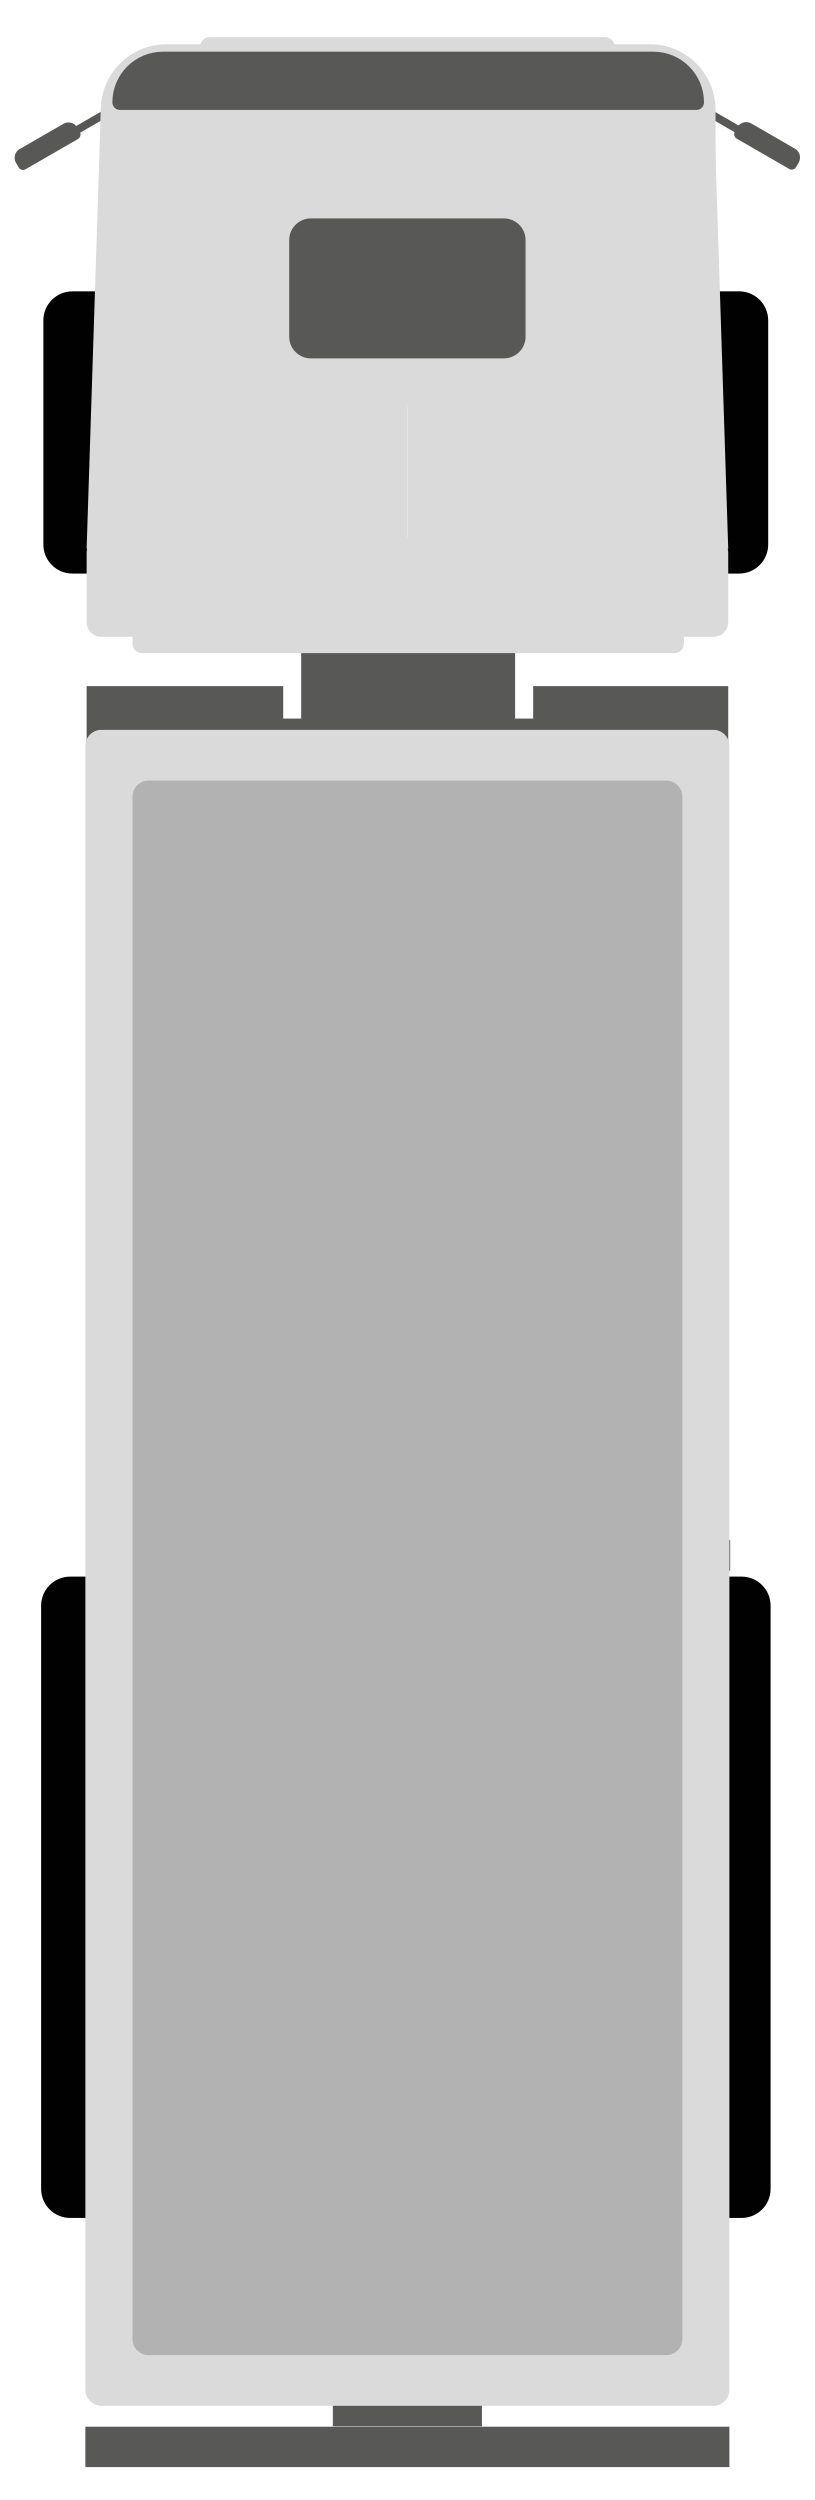
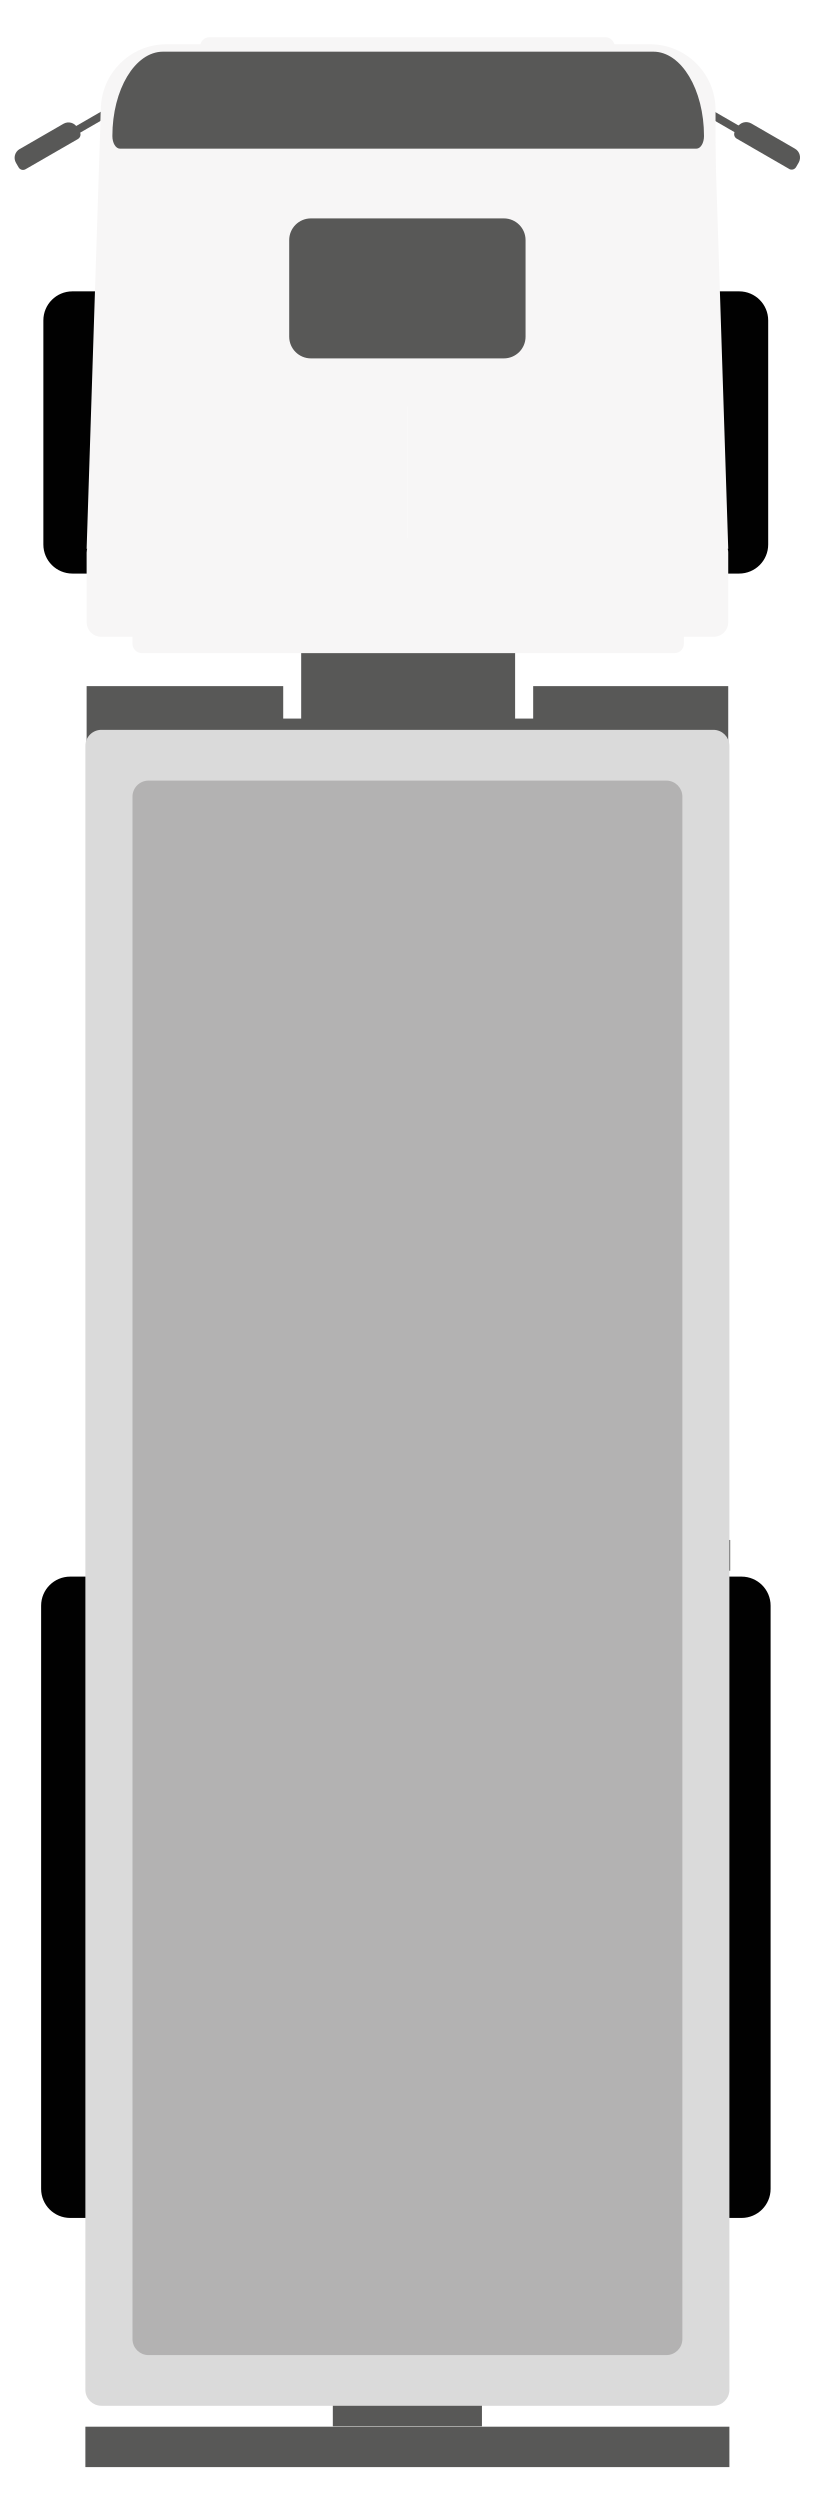
<svg xmlns="http://www.w3.org/2000/svg" viewBox="0 0 91.13 279.65">
  <g>
    <rect fill="#010101" x="4.85" y="32.59" width="9.67" height="31.57" rx="3.25" ry="3.25" />
    <rect fill="#010101" x="76.26" y="32.59" width="9.67" height="31.57" rx="3.25" ry="3.25" />
    <rect fill="#585857" x="13.97" y="152.4" width="64.33" height="5.98" />
    <rect fill="#585857" x="33.69" y="68.36" width="23.93" height="115.74" />
    <path fill="#010101" d="M37.54,154.32s-3.37-5.79-4.45-8.85-1.7-3.95-1.08-7.32,1.61-4.58,3.37-5.98c1.76-1.4,4.04-1.4,4.04-1.4h6.71v6.52s-1.44-.12-2.01,1.19.48,2.85.48,2.85l-3.31,13.3h-3.75" />
    <path fill="#010101" d="M54.16,154.32s3.37-5.79,4.45-8.85,1.7-3.95,1.08-7.32-1.61-4.58-3.37-5.98-4.04-1.4-4.04-1.4h-6.71v6.52s1.44-.12,2.01,1.19-.48,2.85-.48,2.85l3.31,13.3h3.75" />
    <rect fill="#585857" x="9.64" y="172.26" width="72.04" height="3.44" />
    <rect fill="#585857" x="59.64" y="76.75" width="21.82" height="52.43" />
    <rect fill="#585857" x="9.69" y="76.75" width="21.99" height="52.43" />
    <g>
      <rect fill="#585857" x="7.97" y="13.28" width="4.16" height=".87" transform="translate(-5.51 6.86) rotate(-30)" />
      <path fill="#585857" d="M2.21,16.67l4.88-2.82c.55-.32,1.24-.13,1.56.42l.28.49c.16.28.06.63-.21.79l-5.86,3.38c-.27.16-.62.07-.78-.21l-.29-.5c-.32-.55-.13-1.24.42-1.56Z" />
    </g>
    <g>
      <rect fill="#585857" x="80.66" y="11.58" width=".87" height="4.16" transform="translate(28.71 77.06) rotate(-60)" />
      <path fill="#585857" d="M88.28,18.9l-5.87-3.39c-.28-.16-.37-.52-.21-.79l.28-.49c.32-.55,1.01-.73,1.56-.42l4.88,2.82c.55.31.73,1.01.42,1.56l-.29.5c-.16.27-.5.37-.78.21h0Z" />
    </g>
-     <rect fill="#dadada" x="11.28" y="4.95" width="68.76" height="40.53" rx="7.34" ry="7.34" />
-     <rect fill="#dadada" x="9.69" y="60.19" width="71.77" height="11.04" rx="1.62" ry="1.62" />
-     <polygon fill="#dadada" points="9.69 61.39 11.28 12.29 45.57 12.29 45.57 63.97 9.69 61.39" />
-     <polygon fill="#dadada" points="81.46 61.39 79.87 12.29 45.57 12.29 45.57 63.97 81.46 61.39" />
-     <path fill="#dadada" d="M23.44,4.16h44.26c.58,0,1.05.47,1.05,1.05h0c0,.58-.47,1.05-1.05,1.05H23.44c-.58,0-1.05-.47-1.05-1.05h0c0-.58.47-1.05,1.05-1.05Z" />
-     <path fill="#585857" d="M18.24,5.78h54.84c3.13,0,5.67,2.54,5.67,5.67h0c0,.47-.38.85-.85.85H13.42c-.47,0-.85-.38-.85-.85h0c0-3.13,2.54-5.67,5.67-5.67Z" />
-     <rect fill="#dadada" x="14.82" y="68.72" width="61.68" height="4.34" rx="1.05" ry="1.05" />
+     <rect fill="#f7f6f6" x="11.28" y="4.95" width="68.76" height="40.53" rx="7.34" ry="7.34" />
+     <rect fill="#f7f6f6" x="9.69" y="60.19" width="71.77" height="11.04" rx="1.62" ry="1.62" />
+     <polygon fill="#f7f6f6" points="9.69 61.39 11.28 12.29 45.57 12.29 45.57 63.97 9.69 61.39" />
+     <polygon fill="#f7f6f6" points="81.46 61.39 79.87 12.29 45.57 12.29 45.57 63.97 81.46 61.39" />
+     <path fill="#f7f6f6" d="M23.44,4.16h44.26c.58,0,1.05.47,1.05,1.05h0c0,.58-.47,1.05-1.05,1.05H23.44c-.58,0-1.05-.47-1.05-1.05h0c0-.58.47-1.05,1.05-1.05Z" />
+     <path fill="#585857" d="M18.24,5.78h54.84c3.13,0,5.67,4.23,5.67,9.44h0c0,.78-.38,1.41-.85,1.41H13.42c-.47,0-.85-.63-.85-1.41h0c0-5.21,2.54-9.44,5.67-9.44Z" />
+     <rect fill="#f7f6f6" x="14.82" y="68.72" width="61.68" height="4.34" rx="1.05" ry="1.05" />
    <rect fill="#585857" x="32.35" y="24.43" width="26.44" height="15.66" rx="2.43" ry="2.43" />
    <rect fill="#585857" x="14.64" y="121.2" width="61.86" height="3.44" />
    <rect fill="#585857" x="14.64" y="80.38" width="61.86" height="3.44" />
  </g>
  <g>
    <rect fill="#585857" x="37.23" y="263.39" width="16.68" height="8.02" />
    <rect fill="#010101" x="76.3" y="176.36" width="9.9" height="71.74" rx="3.25" ry="3.25" />
    <rect fill="#010101" x="4.6" y="176.36" width="9.9" height="71.74" rx="3.25" ry="3.25" />
    <rect fill="#dadada" x="9.55" y="81.64" width="72.04" height="187.47" rx="1.79" ry="1.79" />
    <rect fill="#585857" x="9.55" y="271.45" width="72.04" height="4.52" />
    <rect fill="#b3b2b2" x="14.82" y="87.32" width="61.51" height="176.12" rx="1.79" ry="1.79" />
  </g>
</svg>
